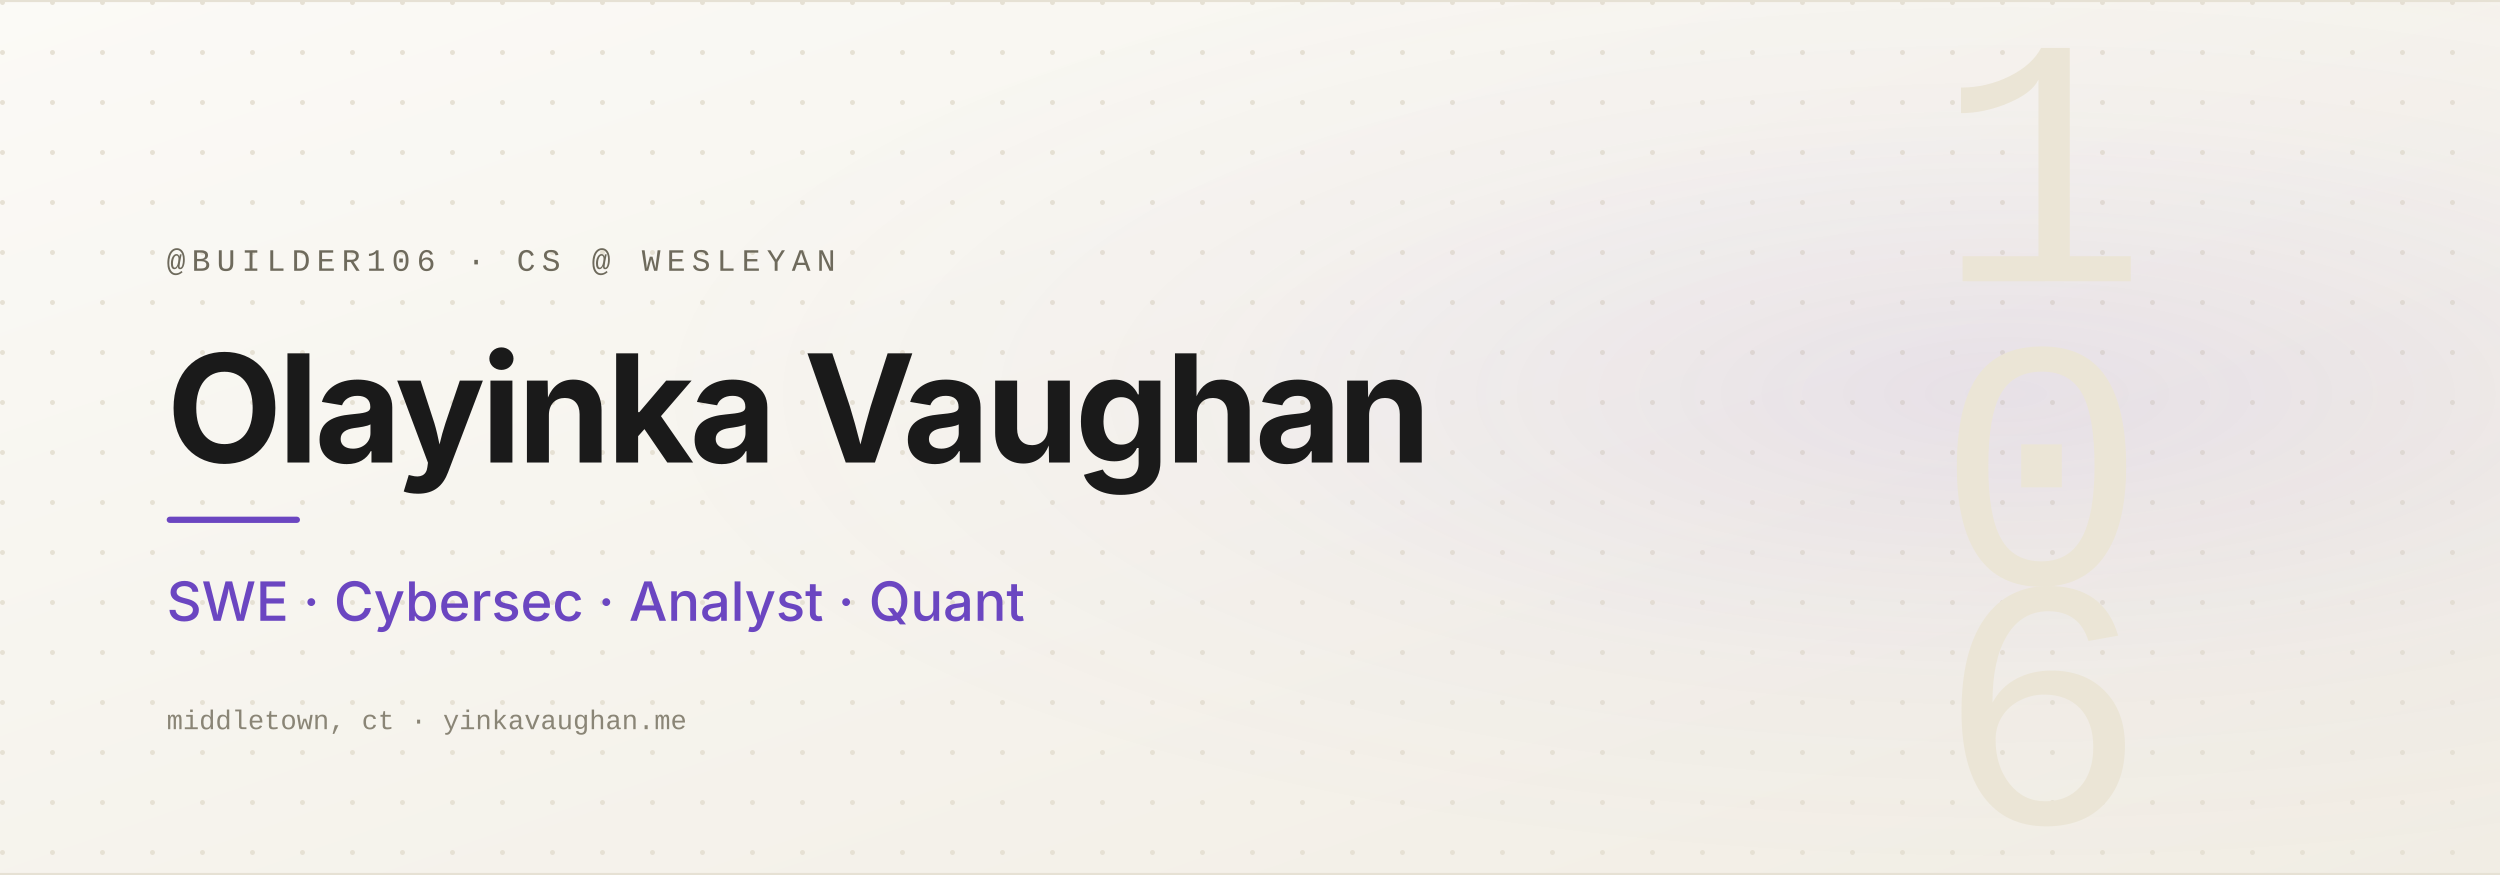
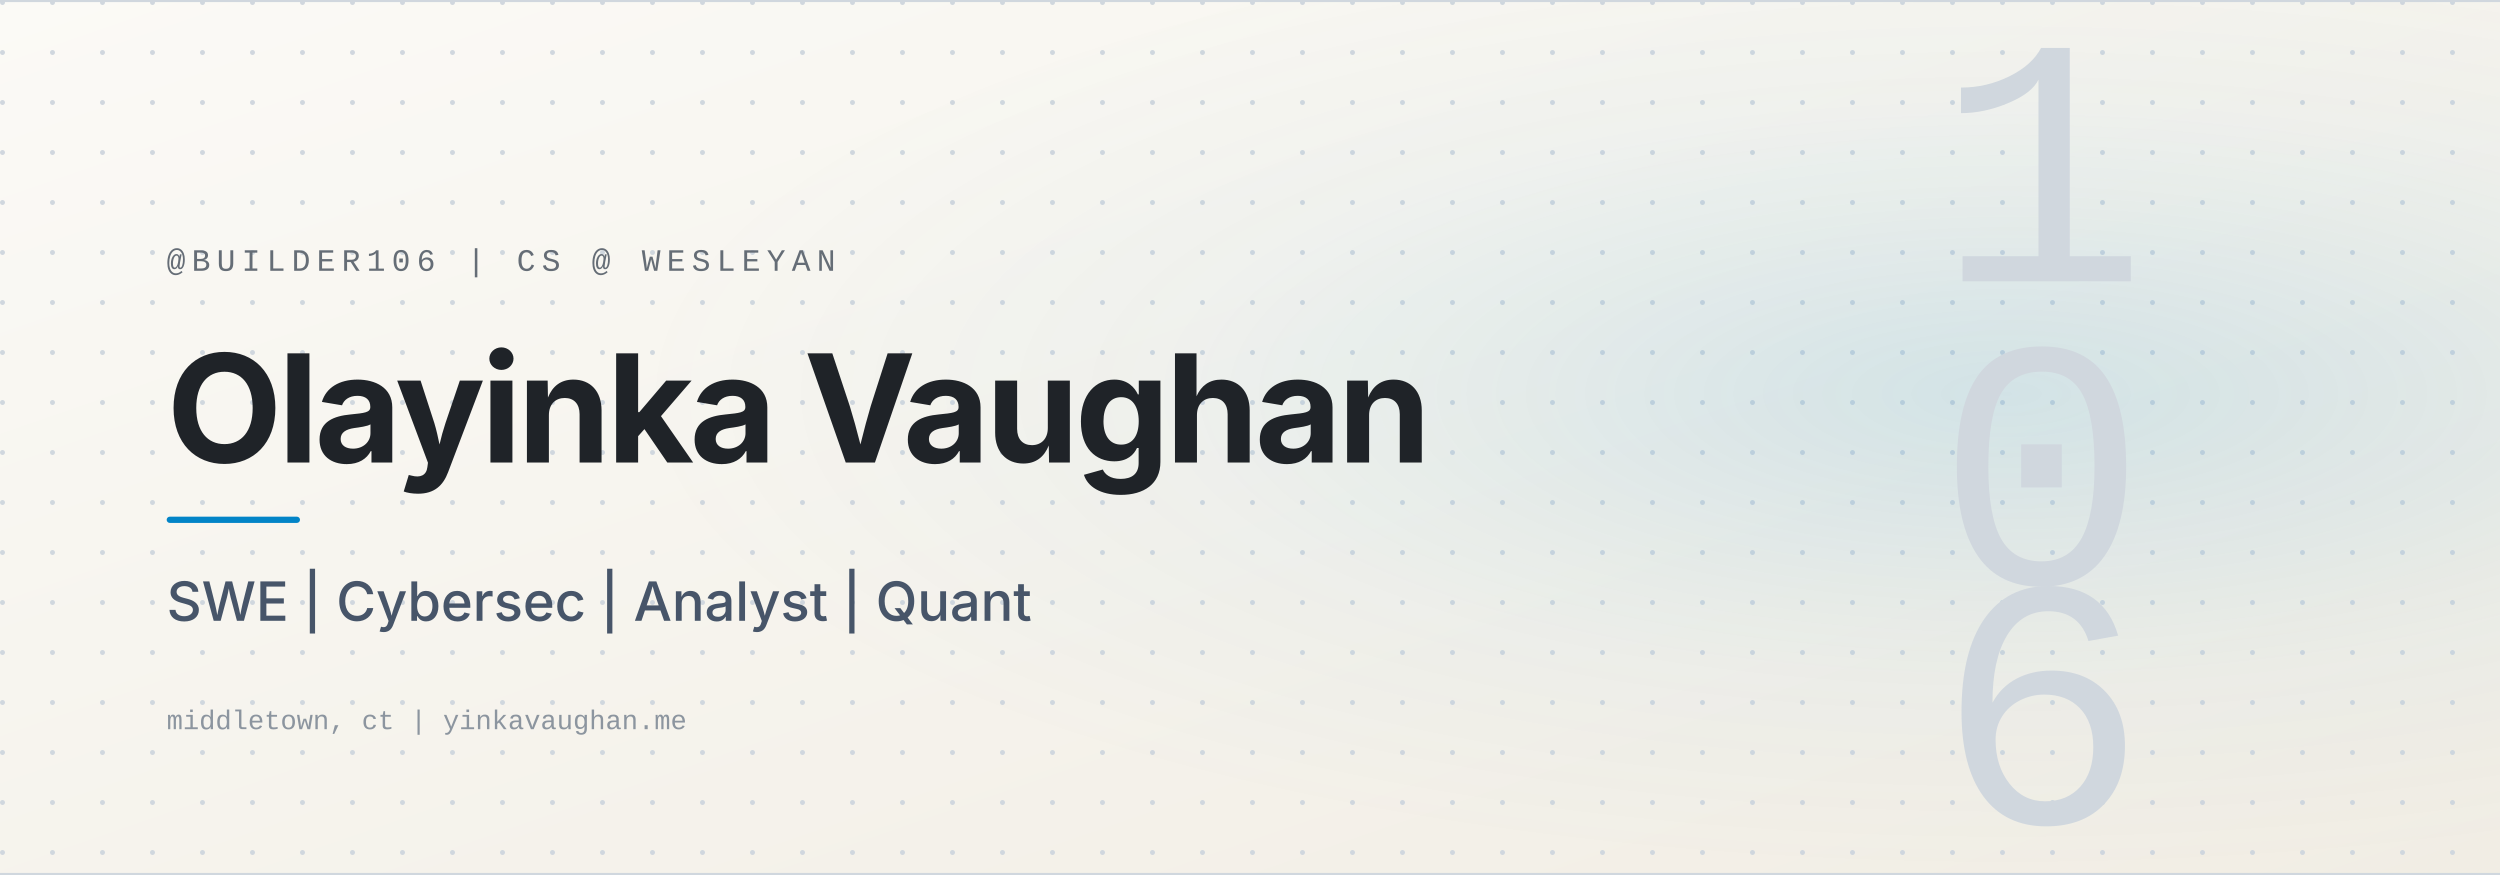
<svg xmlns="http://www.w3.org/2000/svg" width="1200" height="420" viewBox="0 0 1200 420" role="img" aria-label="Olayinka Vaughan — systems, quant, web">
  <defs>
    <linearGradient id="bg" x1="0" y1="0" x2="1" y2="1">
      <stop offset="0%" stop-color="#fbfaf6" />
      <stop offset="100%" stop-color="#f1ede4" />
    </linearGradient>
    <radialGradient id="glow" cx="0.8" cy="0.45" r="0.55">
-       <stop offset="0%" stop-color="#6b46c1" stop-opacity="0.10" />
-       <stop offset="60%" stop-color="#6b46c1" stop-opacity="0.02" />
-       <stop offset="100%" stop-color="#6b46c1" stop-opacity="0" />
+       <stop offset="0%" stop-color="#0284c7" stop-opacity="0.14" />
+       <stop offset="60%" stop-color="#0284c7" stop-opacity="0.03" />
+       <stop offset="100%" stop-color="#0284c7" stop-opacity="0" />
    </radialGradient>
    <pattern id="dots" x="0" y="0" width="24" height="24" patternUnits="userSpaceOnUse">
-       <circle cx="1.2" cy="1.2" r="1.2" fill="#e6e1d4" />
+       <circle cx="1.2" cy="1.2" r="1.2" fill="#d0d7de" />
    </pattern>
  </defs>
  <rect width="1200" height="420" fill="url(#bg)" />
  <rect width="1200" height="420" fill="url(#dots)" />
  <rect width="1200" height="420" fill="url(#glow)" />
-   <line x1="0" y1="0.5" x2="1200" y2="0.5" stroke="#e6e1d4" stroke-width="1" />
-   <line x1="0" y1="419.5" x2="1200" y2="419.5" stroke="#e6e1d4" stroke-width="1" />
-   <g font-family="ui-monospace, SFMono-Regular, Menlo, 'Liberation Mono', monospace" font-weight="200" fill="#ebe5d6" text-anchor="middle">
+   <line x1="0" y1="0.5" x2="1200" y2="0.5" stroke="#d0d7de" stroke-width="1" />
+   <line x1="0" y1="419.5" x2="1200" y2="419.5" stroke="#d0d7de" stroke-width="1" />
+   <g font-family="ui-monospace, SFMono-Regular, Menlo, 'Liberation Mono', monospace" font-weight="200" fill="#d0d7de" text-anchor="middle">
    <text x="980" y="135" font-size="170">1</text>
    <text x="980" y="280" font-size="170">0</text>
    <text x="980" y="395" font-size="170">6</text>
  </g>
-   <text x="80" y="130" font-family="ui-monospace, SFMono-Regular, Menlo, 'Liberation Mono', monospace" font-size="15" fill="#6e6a5c" letter-spacing="3">@BUILDER106  ·  CS @ WESLEYAN</text>
-   <text x="80" y="222" font-family="-apple-system, BlinkMacSystemFont, 'Inter', 'Helvetica Neue', system-ui, sans-serif" font-size="72" font-weight="700" fill="#1a1a1a" letter-spacing="-2">Olayinka Vaughan</text>
-   <rect x="80" y="248" width="64" height="3" rx="1.5" fill="#6b46c1" />
-   <text x="80" y="298" font-family="-apple-system, BlinkMacSystemFont, 'Inter', 'Helvetica Neue', system-ui, sans-serif" font-size="26" font-weight="500" fill="#6b46c1">SWE · Cybersec · Analyst · Quant</text>
-   <text x="80" y="350" font-family="ui-monospace, SFMono-Regular, Menlo, 'Liberation Mono', monospace" font-size="13" fill="#8a8576">middletown, ct  ·  yinkavaughan.me</text>
+   <text x="80" y="130" font-family="ui-monospace, SFMono-Regular, Menlo, 'Liberation Mono', monospace" font-size="15" fill="#656d76" letter-spacing="3">@BUILDER106  |  CS @ WESLEYAN</text>
+   <text x="80" y="222" font-family="-apple-system, BlinkMacSystemFont, 'Inter', 'Helvetica Neue', system-ui, sans-serif" font-size="72" font-weight="700" fill="#1f2328" letter-spacing="-2">Olayinka Vaughan</text>
+   <rect x="80" y="248" width="64" height="3" rx="1.5" fill="#0284c7" />
+   <text x="80" y="298" font-family="-apple-system, BlinkMacSystemFont, 'Inter', 'Helvetica Neue', system-ui, sans-serif" font-size="26" font-weight="500" fill="#475569">SWE | Cybersec | Analyst | Quant</text>
+   <text x="80" y="350" font-family="ui-monospace, SFMono-Regular, Menlo, 'Liberation Mono', monospace" font-size="13" fill="#8c959f">middletown, ct  |  yinkavaughan.me</text>
</svg>
